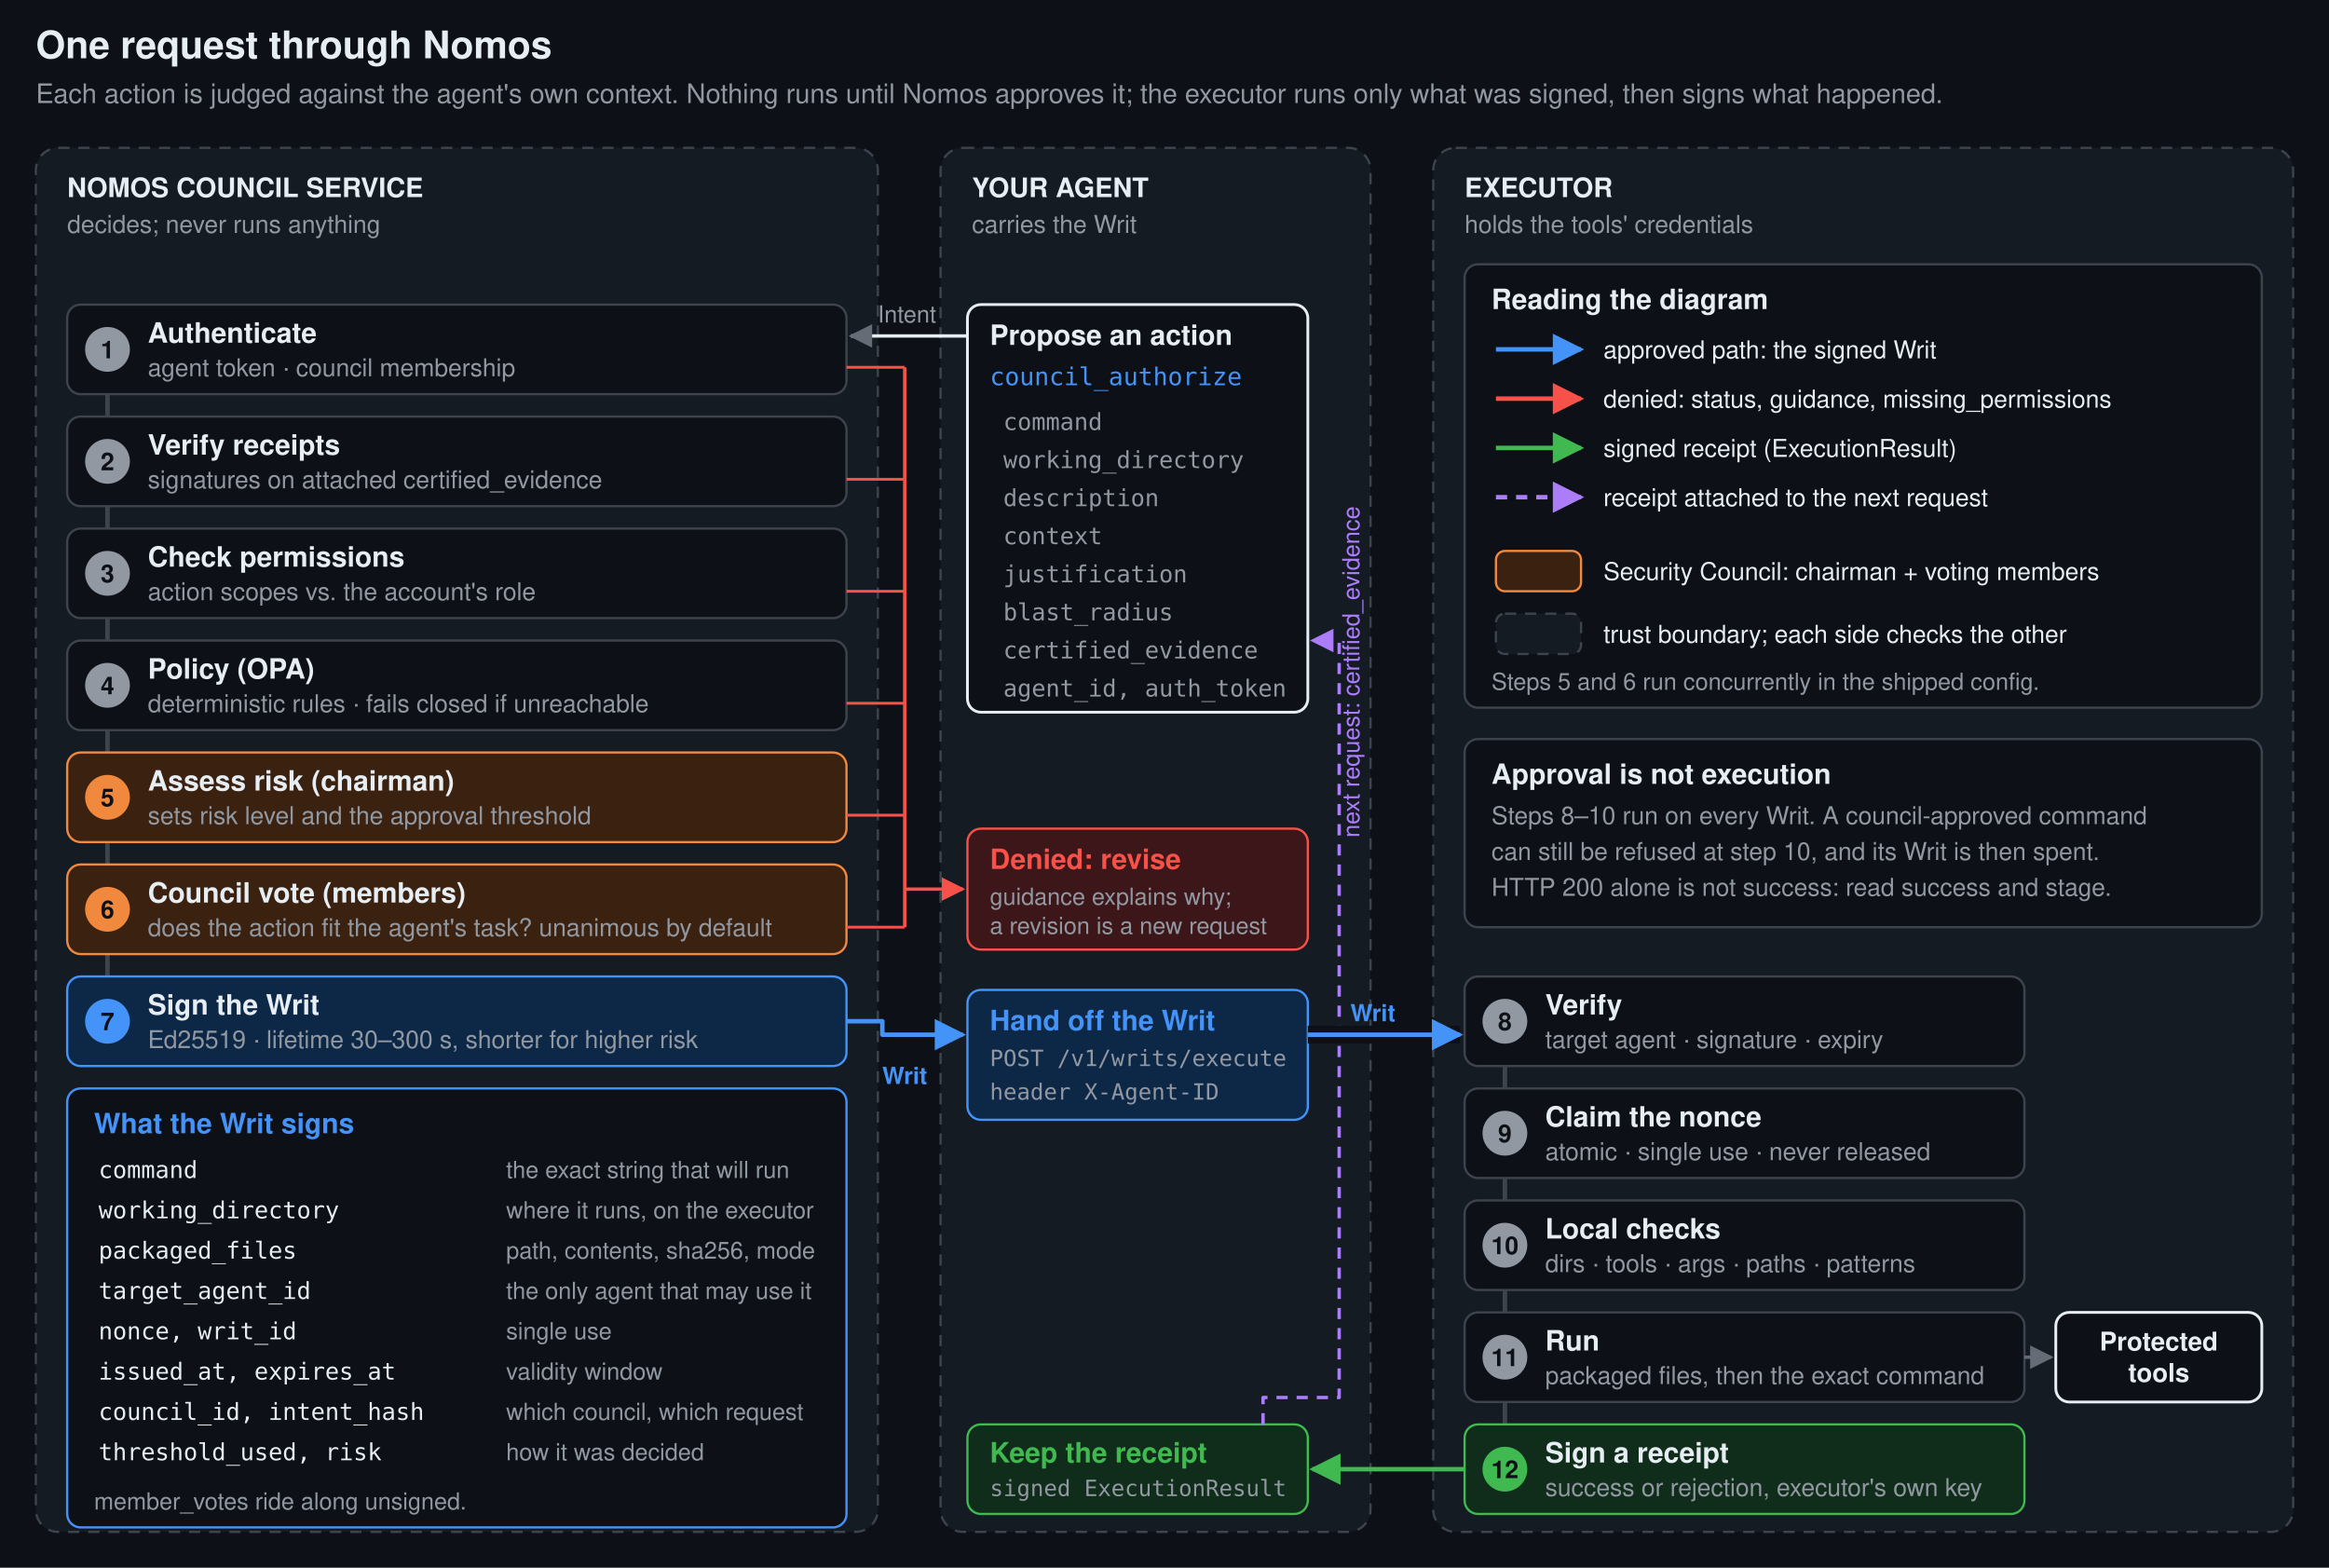
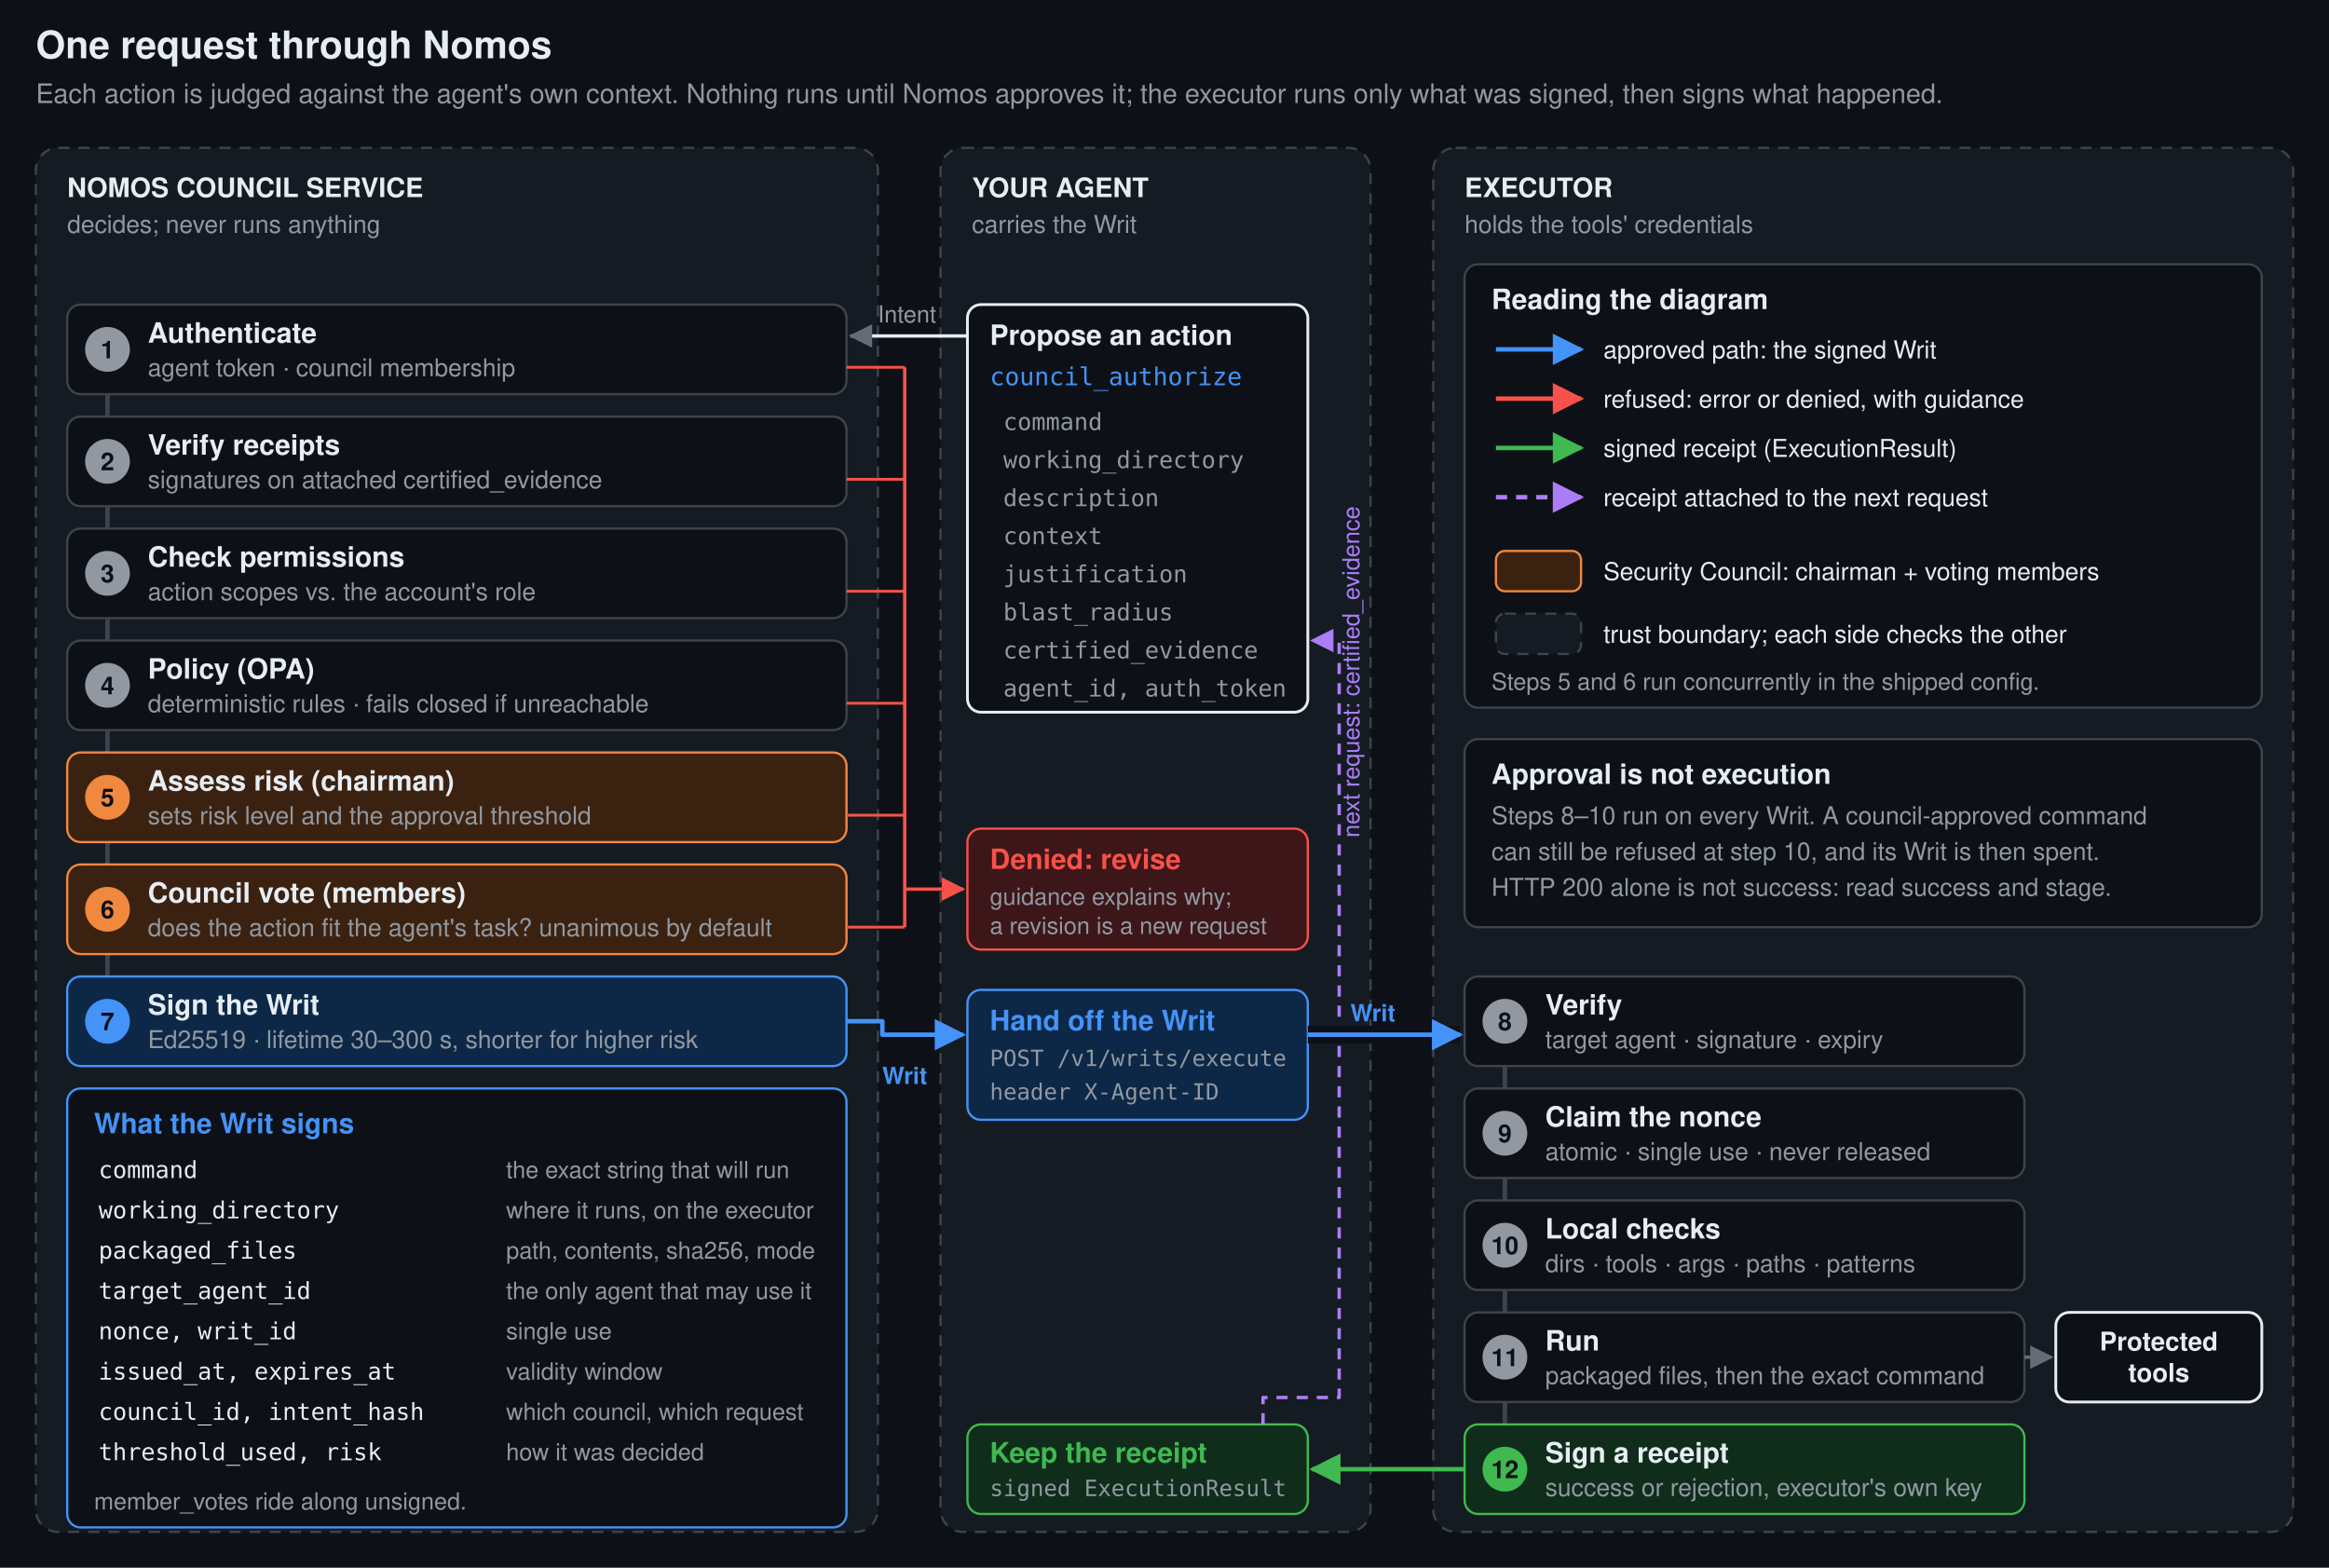
<svg xmlns="http://www.w3.org/2000/svg" viewBox="0 0 1040 700" width="1040" height="700" role="img">
  <defs>
    <marker id="arrow-edge" viewBox="0 0 10 10" refX="9" refY="5" markerWidth="7" markerHeight="7" orient="auto-start-reverse">
      <path d="M0 0L10 5L0 10z" fill="#656c76" />
    </marker>
    <marker id="arrow-blue" viewBox="0 0 10 10" refX="9" refY="5" markerWidth="7" markerHeight="7" orient="auto-start-reverse">
      <path d="M0 0L10 5L0 10z" fill="#4493f8" />
    </marker>
    <marker id="arrow-red" viewBox="0 0 10 10" refX="9" refY="5" markerWidth="7" markerHeight="7" orient="auto-start-reverse">
      <path d="M0 0L10 5L0 10z" fill="#f85149" />
    </marker>
    <marker id="arrow-green" viewBox="0 0 10 10" refX="9" refY="5" markerWidth="7" markerHeight="7" orient="auto-start-reverse">
      <path d="M0 0L10 5L0 10z" fill="#3fb950" />
    </marker>
    <marker id="arrow-purple" viewBox="0 0 10 10" refX="9" refY="5" markerWidth="7" markerHeight="7" orient="auto-start-reverse">
      <path d="M0 0L10 5L0 10z" fill="#ab7df8" />
    </marker>
  </defs>
  <rect width="1040" height="700" fill="#0d1117" />
  <text x="16" y="26" font-family="-apple-system, 'Segoe UI', Helvetica, Arial, sans-serif" font-size="17" font-weight="700" fill="#e6edf3" text-anchor="start">One request through Nomos</text>
  <text x="16" y="46" font-family="-apple-system, 'Segoe UI', Helvetica, Arial, sans-serif" font-size="12" font-weight="400" fill="#9198a1" text-anchor="start">Each action is judged against the agent's own context. Nothing runs until Nomos approves it; the executor runs only what was signed, then signs what happened.</text>
  <rect x="16" y="66" width="376" height="618" rx="10" fill="#151b23" stroke="#3d444d" stroke-width="1.0" stroke-dasharray="5 4" />
  <text x="30" y="88" font-family="-apple-system, 'Segoe UI', Helvetica, Arial, sans-serif" font-size="12" font-weight="700" fill="#e6edf3" text-anchor="start">NOMOS COUNCIL SERVICE</text>
  <text x="30" y="104" font-family="-apple-system, 'Segoe UI', Helvetica, Arial, sans-serif" font-size="11" font-weight="400" fill="#9198a1" text-anchor="start">decides; never runs anything</text>
  <rect x="420" y="66" width="192" height="618" rx="10" fill="#151b23" stroke="#3d444d" stroke-width="1.0" stroke-dasharray="5 4" />
  <text x="434" y="88" font-family="-apple-system, 'Segoe UI', Helvetica, Arial, sans-serif" font-size="12" font-weight="700" fill="#e6edf3" text-anchor="start">YOUR AGENT</text>
  <text x="434" y="104" font-family="-apple-system, 'Segoe UI', Helvetica, Arial, sans-serif" font-size="11" font-weight="400" fill="#9198a1" text-anchor="start">carries the Writ</text>
  <rect x="640" y="66" width="384" height="618" rx="10" fill="#151b23" stroke="#3d444d" stroke-width="1.0" stroke-dasharray="5 4" />
  <text x="654" y="88" font-family="-apple-system, 'Segoe UI', Helvetica, Arial, sans-serif" font-size="12" font-weight="700" fill="#e6edf3" text-anchor="start">EXECUTOR</text>
  <text x="654" y="104" font-family="-apple-system, 'Segoe UI', Helvetica, Arial, sans-serif" font-size="11" font-weight="400" fill="#9198a1" text-anchor="start">holds the tools' credentials</text>
  <path d="M48 156V456" fill="none" stroke="#3d444d" stroke-width="2" stroke-linejoin="round" />
  <rect x="30" y="136" width="348" height="40" rx="6" fill="#0d1117" stroke="#3d444d" stroke-width="1.0" />
  <circle cx="48" cy="156" r="10" fill="#9198a1" />
  <text x="48" y="160" font-family="-apple-system, 'Segoe UI', Helvetica, Arial, sans-serif" font-size="11" font-weight="700" fill="#0d1117" text-anchor="middle">1</text>
  <text x="66" y="153" font-family="-apple-system, 'Segoe UI', Helvetica, Arial, sans-serif" font-size="12.5" font-weight="600" fill="#e6edf3" text-anchor="start">Authenticate</text>
  <text x="66" y="168" font-family="-apple-system, 'Segoe UI', Helvetica, Arial, sans-serif" font-size="11" font-weight="400" fill="#9198a1" text-anchor="start">agent token · council membership</text>
  <rect x="30" y="186" width="348" height="40" rx="6" fill="#0d1117" stroke="#3d444d" stroke-width="1.0" />
  <circle cx="48" cy="206" r="10" fill="#9198a1" />
  <text x="48" y="210" font-family="-apple-system, 'Segoe UI', Helvetica, Arial, sans-serif" font-size="11" font-weight="700" fill="#0d1117" text-anchor="middle">2</text>
  <text x="66" y="203" font-family="-apple-system, 'Segoe UI', Helvetica, Arial, sans-serif" font-size="12.5" font-weight="600" fill="#e6edf3" text-anchor="start">Verify receipts</text>
  <text x="66" y="218" font-family="-apple-system, 'Segoe UI', Helvetica, Arial, sans-serif" font-size="11" font-weight="400" fill="#9198a1" text-anchor="start">signatures on attached certified_evidence</text>
  <rect x="30" y="236" width="348" height="40" rx="6" fill="#0d1117" stroke="#3d444d" stroke-width="1.0" />
  <circle cx="48" cy="256" r="10" fill="#9198a1" />
  <text x="48" y="260" font-family="-apple-system, 'Segoe UI', Helvetica, Arial, sans-serif" font-size="11" font-weight="700" fill="#0d1117" text-anchor="middle">3</text>
  <text x="66" y="253" font-family="-apple-system, 'Segoe UI', Helvetica, Arial, sans-serif" font-size="12.5" font-weight="600" fill="#e6edf3" text-anchor="start">Check permissions</text>
  <text x="66" y="268" font-family="-apple-system, 'Segoe UI', Helvetica, Arial, sans-serif" font-size="11" font-weight="400" fill="#9198a1" text-anchor="start">action scopes vs. the account's role</text>
  <rect x="30" y="286" width="348" height="40" rx="6" fill="#0d1117" stroke="#3d444d" stroke-width="1.0" />
  <circle cx="48" cy="306" r="10" fill="#9198a1" />
  <text x="48" y="310" font-family="-apple-system, 'Segoe UI', Helvetica, Arial, sans-serif" font-size="11" font-weight="700" fill="#0d1117" text-anchor="middle">4</text>
  <text x="66" y="303" font-family="-apple-system, 'Segoe UI', Helvetica, Arial, sans-serif" font-size="12.5" font-weight="600" fill="#e6edf3" text-anchor="start">Policy (OPA)</text>
  <text x="66" y="318" font-family="-apple-system, 'Segoe UI', Helvetica, Arial, sans-serif" font-size="11" font-weight="400" fill="#9198a1" text-anchor="start">deterministic rules · fails closed if unreachable</text>
  <rect x="30" y="336" width="348" height="40" rx="6" fill="#3b2210" stroke="#f0883e" stroke-width="1.0" />
  <circle cx="48" cy="356" r="10" fill="#f0883e" />
  <text x="48" y="360" font-family="-apple-system, 'Segoe UI', Helvetica, Arial, sans-serif" font-size="11" font-weight="700" fill="#0d1117" text-anchor="middle">5</text>
  <text x="66" y="353" font-family="-apple-system, 'Segoe UI', Helvetica, Arial, sans-serif" font-size="12.5" font-weight="600" fill="#e6edf3" text-anchor="start">Assess risk (chairman)</text>
  <text x="66" y="368" font-family="-apple-system, 'Segoe UI', Helvetica, Arial, sans-serif" font-size="11" font-weight="400" fill="#9198a1" text-anchor="start">sets risk level and the approval threshold</text>
  <rect x="30" y="386" width="348" height="40" rx="6" fill="#3b2210" stroke="#f0883e" stroke-width="1.0" />
  <circle cx="48" cy="406" r="10" fill="#f0883e" />
  <text x="48" y="410" font-family="-apple-system, 'Segoe UI', Helvetica, Arial, sans-serif" font-size="11" font-weight="700" fill="#0d1117" text-anchor="middle">6</text>
  <text x="66" y="403" font-family="-apple-system, 'Segoe UI', Helvetica, Arial, sans-serif" font-size="12.5" font-weight="600" fill="#e6edf3" text-anchor="start">Council vote (members)</text>
  <text x="66" y="418" font-family="-apple-system, 'Segoe UI', Helvetica, Arial, sans-serif" font-size="11" font-weight="400" fill="#9198a1" text-anchor="start">does the action fit the agent's task? unanimous by default</text>
  <rect x="30" y="436" width="348" height="40" rx="6" fill="#0d2847" stroke="#4493f8" stroke-width="1.0" />
  <circle cx="48" cy="456" r="10" fill="#4493f8" />
  <text x="48" y="460" font-family="-apple-system, 'Segoe UI', Helvetica, Arial, sans-serif" font-size="11" font-weight="700" fill="#0d1117" text-anchor="middle">7</text>
  <text x="66" y="453" font-family="-apple-system, 'Segoe UI', Helvetica, Arial, sans-serif" font-size="12.5" font-weight="600" fill="#e6edf3" text-anchor="start">Sign the Writ</text>
  <text x="66" y="468" font-family="-apple-system, 'Segoe UI', Helvetica, Arial, sans-serif" font-size="11" font-weight="400" fill="#9198a1" text-anchor="start">Ed25519 · lifetime 30–300 s, shorter for higher risk</text>
  <path d="M672 456V656" fill="none" stroke="#3d444d" stroke-width="2" stroke-linejoin="round" />
  <rect x="654" y="436" width="250" height="40" rx="6" fill="#0d1117" stroke="#3d444d" stroke-width="1.0" />
  <circle cx="672" cy="456" r="10" fill="#9198a1" />
  <text x="672" y="460" font-family="-apple-system, 'Segoe UI', Helvetica, Arial, sans-serif" font-size="11" font-weight="700" fill="#0d1117" text-anchor="middle">8</text>
  <text x="690" y="453" font-family="-apple-system, 'Segoe UI', Helvetica, Arial, sans-serif" font-size="12.5" font-weight="600" fill="#e6edf3" text-anchor="start">Verify</text>
  <text x="690" y="468" font-family="-apple-system, 'Segoe UI', Helvetica, Arial, sans-serif" font-size="11" font-weight="400" fill="#9198a1" text-anchor="start">target agent · signature · expiry</text>
  <rect x="654" y="486" width="250" height="40" rx="6" fill="#0d1117" stroke="#3d444d" stroke-width="1.0" />
  <circle cx="672" cy="506" r="10" fill="#9198a1" />
  <text x="672" y="510" font-family="-apple-system, 'Segoe UI', Helvetica, Arial, sans-serif" font-size="11" font-weight="700" fill="#0d1117" text-anchor="middle">9</text>
  <text x="690" y="503" font-family="-apple-system, 'Segoe UI', Helvetica, Arial, sans-serif" font-size="12.5" font-weight="600" fill="#e6edf3" text-anchor="start">Claim the nonce</text>
  <text x="690" y="518" font-family="-apple-system, 'Segoe UI', Helvetica, Arial, sans-serif" font-size="11" font-weight="400" fill="#9198a1" text-anchor="start">atomic · single use · never released</text>
  <rect x="654" y="536" width="250" height="40" rx="6" fill="#0d1117" stroke="#3d444d" stroke-width="1.0" />
  <circle cx="672" cy="556" r="10" fill="#9198a1" />
  <text x="672" y="560" font-family="-apple-system, 'Segoe UI', Helvetica, Arial, sans-serif" font-size="11" font-weight="700" fill="#0d1117" text-anchor="middle">10</text>
  <text x="690" y="553" font-family="-apple-system, 'Segoe UI', Helvetica, Arial, sans-serif" font-size="12.5" font-weight="600" fill="#e6edf3" text-anchor="start">Local checks</text>
  <text x="690" y="568" font-family="-apple-system, 'Segoe UI', Helvetica, Arial, sans-serif" font-size="11" font-weight="400" fill="#9198a1" text-anchor="start">dirs · tools · args · paths · patterns</text>
  <rect x="654" y="586" width="250" height="40" rx="6" fill="#0d1117" stroke="#3d444d" stroke-width="1.0" />
  <circle cx="672" cy="606" r="10" fill="#9198a1" />
  <text x="672" y="610" font-family="-apple-system, 'Segoe UI', Helvetica, Arial, sans-serif" font-size="11" font-weight="700" fill="#0d1117" text-anchor="middle">11</text>
  <text x="690" y="603" font-family="-apple-system, 'Segoe UI', Helvetica, Arial, sans-serif" font-size="12.5" font-weight="600" fill="#e6edf3" text-anchor="start">Run</text>
  <text x="690" y="618" font-family="-apple-system, 'Segoe UI', Helvetica, Arial, sans-serif" font-size="11" font-weight="400" fill="#9198a1" text-anchor="start">packaged files, then the exact command</text>
  <rect x="654" y="636" width="250" height="40" rx="6" fill="#0f2d1a" stroke="#3fb950" stroke-width="1.0" />
  <circle cx="672" cy="656" r="10" fill="#3fb950" />
  <text x="672" y="660" font-family="-apple-system, 'Segoe UI', Helvetica, Arial, sans-serif" font-size="11" font-weight="700" fill="#0d1117" text-anchor="middle">12</text>
  <text x="690" y="653" font-family="-apple-system, 'Segoe UI', Helvetica, Arial, sans-serif" font-size="12.5" font-weight="600" fill="#e6edf3" text-anchor="start">Sign a receipt</text>
  <text x="690" y="668" font-family="-apple-system, 'Segoe UI', Helvetica, Arial, sans-serif" font-size="11" font-weight="400" fill="#9198a1" text-anchor="start">success or rejection, executor's own key</text>
  <rect x="918" y="586" width="92" height="40" rx="6" fill="#0d1117" stroke="#e6edf3" stroke-width="1.25" />
  <text x="964" y="603" font-family="-apple-system, 'Segoe UI', Helvetica, Arial, sans-serif" font-size="11.5" font-weight="600" fill="#e6edf3" text-anchor="middle">Protected</text>
  <text x="964" y="617" font-family="-apple-system, 'Segoe UI', Helvetica, Arial, sans-serif" font-size="11.5" font-weight="600" fill="#e6edf3" text-anchor="middle">tools</text>
  <path d="M904 606H916" fill="none" stroke="#656c76" stroke-width="1.5" stroke-linejoin="round" marker-end="url(#arrow-edge)" />
  <rect x="432" y="136" width="152" height="182" rx="6" fill="#0d1117" stroke="#e6edf3" stroke-width="1.25" />
  <text x="442" y="154" font-family="-apple-system, 'Segoe UI', Helvetica, Arial, sans-serif" font-size="12.5" font-weight="600" fill="#e6edf3" text-anchor="start">Propose an action</text>
  <text x="442" y="172" font-family="ui-monospace, SFMono-Regular, Menlo, Consolas, monospace" font-size="11" font-weight="400" fill="#4493f8" text-anchor="start">council_authorize</text>
  <text x="448" y="192" font-family="ui-monospace, SFMono-Regular, Menlo, Consolas, monospace" font-size="10.5" font-weight="400" fill="#9198a1" text-anchor="start">command</text>
  <text x="448" y="209" font-family="ui-monospace, SFMono-Regular, Menlo, Consolas, monospace" font-size="10.5" font-weight="400" fill="#9198a1" text-anchor="start">working_directory</text>
  <text x="448" y="226" font-family="ui-monospace, SFMono-Regular, Menlo, Consolas, monospace" font-size="10.5" font-weight="400" fill="#9198a1" text-anchor="start">description</text>
  <text x="448" y="243" font-family="ui-monospace, SFMono-Regular, Menlo, Consolas, monospace" font-size="10.5" font-weight="400" fill="#9198a1" text-anchor="start">context</text>
  <text x="448" y="260" font-family="ui-monospace, SFMono-Regular, Menlo, Consolas, monospace" font-size="10.5" font-weight="400" fill="#9198a1" text-anchor="start">justification</text>
  <text x="448" y="277" font-family="ui-monospace, SFMono-Regular, Menlo, Consolas, monospace" font-size="10.5" font-weight="400" fill="#9198a1" text-anchor="start">blast_radius</text>
  <text x="448" y="294" font-family="ui-monospace, SFMono-Regular, Menlo, Consolas, monospace" font-size="10.5" font-weight="400" fill="#9198a1" text-anchor="start">certified_evidence</text>
  <text x="448" y="311" font-family="ui-monospace, SFMono-Regular, Menlo, Consolas, monospace" font-size="10.5" font-weight="400" fill="#9198a1" text-anchor="start">agent_id, auth_token</text>
  <rect x="432" y="370" width="152" height="54" rx="6" fill="#3c1618" stroke="#f85149" stroke-width="1.0" />
  <text x="442" y="388" font-family="-apple-system, 'Segoe UI', Helvetica, Arial, sans-serif" font-size="12.5" font-weight="600" fill="#f85149" text-anchor="start">Denied: revise</text>
  <text x="442" y="404" font-family="-apple-system, 'Segoe UI', Helvetica, Arial, sans-serif" font-size="10.5" font-weight="400" fill="#9198a1" text-anchor="start">guidance explains why;</text>
  <text x="442" y="417" font-family="-apple-system, 'Segoe UI', Helvetica, Arial, sans-serif" font-size="10.5" font-weight="400" fill="#9198a1" text-anchor="start">a revision is a new request</text>
  <rect x="432" y="442" width="152" height="58" rx="6" fill="#0d2847" stroke="#4493f8" stroke-width="1.0" />
  <text x="442" y="460" font-family="-apple-system, 'Segoe UI', Helvetica, Arial, sans-serif" font-size="12.5" font-weight="600" fill="#4493f8" text-anchor="start">Hand off the Writ</text>
  <text x="442" y="476" font-family="ui-monospace, SFMono-Regular, Menlo, Consolas, monospace" font-size="10" font-weight="400" fill="#9198a1" text-anchor="start">POST /v1/writs/execute</text>
  <text x="442" y="491" font-family="ui-monospace, SFMono-Regular, Menlo, Consolas, monospace" font-size="10" font-weight="400" fill="#9198a1" text-anchor="start">header X-Agent-ID</text>
  <rect x="432" y="636" width="152" height="40" rx="6" fill="#0f2d1a" stroke="#3fb950" stroke-width="1.0" />
  <text x="442" y="653" font-family="-apple-system, 'Segoe UI', Helvetica, Arial, sans-serif" font-size="12.5" font-weight="600" fill="#3fb950" text-anchor="start">Keep the receipt</text>
  <text x="442" y="668" font-family="ui-monospace, SFMono-Regular, Menlo, Consolas, monospace" font-size="10" font-weight="400" fill="#9198a1" text-anchor="start">signed ExecutionResult</text>
  <path d="M564 636V624H598V286H586" fill="none" stroke="#ab7df8" stroke-width="1.5" stroke-linejoin="round" stroke-dasharray="5 4" marker-end="url(#arrow-purple)" />
  <text x="607" y="300" font-family="-apple-system, 'Segoe UI', Helvetica, Arial, sans-serif" font-size="10.5" font-weight="400" fill="#ab7df8" text-anchor="middle" transform="rotate(-90 607 300)">next request: certified_evidence</text>
  <path d="M432 150H380" fill="none" stroke="#e6edf3" stroke-width="1.5" stroke-linejoin="round" marker-end="url(#arrow-edge)" />
  <text x="405" y="144" font-family="-apple-system, 'Segoe UI', Helvetica, Arial, sans-serif" font-size="10.5" font-weight="400" fill="#9198a1" text-anchor="middle">Intent</text>
  <path d="M378 164H404" fill="none" stroke="#f85149" stroke-width="1.25" stroke-linejoin="round" />
  <path d="M378 214H404" fill="none" stroke="#f85149" stroke-width="1.25" stroke-linejoin="round" />
  <path d="M378 264H404" fill="none" stroke="#f85149" stroke-width="1.25" stroke-linejoin="round" />
  <path d="M378 314H404" fill="none" stroke="#f85149" stroke-width="1.25" stroke-linejoin="round" />
  <path d="M378 364H404" fill="none" stroke="#f85149" stroke-width="1.25" stroke-linejoin="round" />
  <path d="M378 414H404" fill="none" stroke="#f85149" stroke-width="1.25" stroke-linejoin="round" />
  <path d="M404 164V414" fill="none" stroke="#f85149" stroke-width="1.5" stroke-linejoin="round" />
  <path d="M404 397H430" fill="none" stroke="#f85149" stroke-width="1.5" stroke-linejoin="round" marker-end="url(#arrow-red)" />
  <path d="M378 456H394V462H430" fill="none" stroke="#4493f8" stroke-width="2" stroke-linejoin="round" marker-end="url(#arrow-blue)" />
  <text x="404" y="484" font-family="-apple-system, 'Segoe UI', Helvetica, Arial, sans-serif" font-size="10.5" font-weight="600" fill="#4493f8" text-anchor="middle">Writ</text>
  <path d="M584 462H652" fill="none" stroke="#0d1117" stroke-width="8" />
  <path d="M584 462H652" fill="none" stroke="#4493f8" stroke-width="2" stroke-linejoin="round" marker-end="url(#arrow-blue)" />
  <text x="603" y="456" font-family="-apple-system, 'Segoe UI', Helvetica, Arial, sans-serif" font-size="10.5" font-weight="600" fill="#4493f8" text-anchor="start">Writ</text>
  <path d="M654 656H586" fill="none" stroke="#3fb950" stroke-width="2" stroke-linejoin="round" marker-end="url(#arrow-green)" />
  <rect x="30" y="486" width="348" height="196" rx="6" fill="#0d1117" stroke="#4493f8" stroke-width="1.0" />
  <text x="42" y="506" font-family="-apple-system, 'Segoe UI', Helvetica, Arial, sans-serif" font-size="12.5" font-weight="600" fill="#4493f8" text-anchor="start">What the Writ signs</text>
  <text x="44" y="526" font-family="ui-monospace, SFMono-Regular, Menlo, Consolas, monospace" font-size="10.5" font-weight="400" fill="#e6edf3" text-anchor="start">command</text>
  <text x="226" y="526" font-family="-apple-system, 'Segoe UI', Helvetica, Arial, sans-serif" font-size="10.5" font-weight="400" fill="#9198a1" text-anchor="start">the exact string that will run</text>
  <text x="44" y="544" font-family="ui-monospace, SFMono-Regular, Menlo, Consolas, monospace" font-size="10.5" font-weight="400" fill="#e6edf3" text-anchor="start">working_directory</text>
  <text x="226" y="544" font-family="-apple-system, 'Segoe UI', Helvetica, Arial, sans-serif" font-size="10.5" font-weight="400" fill="#9198a1" text-anchor="start">where it runs, on the executor</text>
  <text x="44" y="562" font-family="ui-monospace, SFMono-Regular, Menlo, Consolas, monospace" font-size="10.5" font-weight="400" fill="#e6edf3" text-anchor="start">packaged_files</text>
  <text x="226" y="562" font-family="-apple-system, 'Segoe UI', Helvetica, Arial, sans-serif" font-size="10.5" font-weight="400" fill="#9198a1" text-anchor="start">path, contents, sha256, mode</text>
  <text x="44" y="580" font-family="ui-monospace, SFMono-Regular, Menlo, Consolas, monospace" font-size="10.5" font-weight="400" fill="#e6edf3" text-anchor="start">target_agent_id</text>
  <text x="226" y="580" font-family="-apple-system, 'Segoe UI', Helvetica, Arial, sans-serif" font-size="10.5" font-weight="400" fill="#9198a1" text-anchor="start">the only agent that may use it</text>
  <text x="44" y="598" font-family="ui-monospace, SFMono-Regular, Menlo, Consolas, monospace" font-size="10.5" font-weight="400" fill="#e6edf3" text-anchor="start">nonce, writ_id</text>
  <text x="226" y="598" font-family="-apple-system, 'Segoe UI', Helvetica, Arial, sans-serif" font-size="10.5" font-weight="400" fill="#9198a1" text-anchor="start">single use</text>
  <text x="44" y="616" font-family="ui-monospace, SFMono-Regular, Menlo, Consolas, monospace" font-size="10.5" font-weight="400" fill="#e6edf3" text-anchor="start">issued_at, expires_at</text>
  <text x="226" y="616" font-family="-apple-system, 'Segoe UI', Helvetica, Arial, sans-serif" font-size="10.5" font-weight="400" fill="#9198a1" text-anchor="start">validity window</text>
  <text x="44" y="634" font-family="ui-monospace, SFMono-Regular, Menlo, Consolas, monospace" font-size="10.5" font-weight="400" fill="#e6edf3" text-anchor="start">council_id, intent_hash</text>
  <text x="226" y="634" font-family="-apple-system, 'Segoe UI', Helvetica, Arial, sans-serif" font-size="10.5" font-weight="400" fill="#9198a1" text-anchor="start">which council, which request</text>
  <text x="44" y="652" font-family="ui-monospace, SFMono-Regular, Menlo, Consolas, monospace" font-size="10.5" font-weight="400" fill="#e6edf3" text-anchor="start">threshold_used, risk</text>
  <text x="226" y="652" font-family="-apple-system, 'Segoe UI', Helvetica, Arial, sans-serif" font-size="10.5" font-weight="400" fill="#9198a1" text-anchor="start">how it was decided</text>
  <text x="42" y="674" font-family="-apple-system, 'Segoe UI', Helvetica, Arial, sans-serif" font-size="10.5" font-weight="400" fill="#9198a1" text-anchor="start">member_votes ride along unsigned.</text>
  <rect x="654" y="118" width="356" height="198" rx="6" fill="#0d1117" stroke="#3d444d" stroke-width="1.0" />
  <text x="666" y="138" font-family="-apple-system, 'Segoe UI', Helvetica, Arial, sans-serif" font-size="12.5" font-weight="600" fill="#e6edf3" text-anchor="start">Reading the diagram</text>
  <path d="M668 156H706" fill="none" stroke="#4493f8" stroke-width="2" stroke-linejoin="round" marker-end="url(#arrow-blue)" />
  <text x="716" y="160" font-family="-apple-system, 'Segoe UI', Helvetica, Arial, sans-serif" font-size="11" font-weight="400" fill="#e6edf3" text-anchor="start">approved path: the signed Writ</text>
  <path d="M668 178H706" fill="none" stroke="#f85149" stroke-width="2" stroke-linejoin="round" marker-end="url(#arrow-red)" />
-   <text x="716" y="182" font-family="-apple-system, 'Segoe UI', Helvetica, Arial, sans-serif" font-size="11" font-weight="400" fill="#e6edf3" text-anchor="start">denied: status, guidance, missing_permissions</text>
+   <text x="716" y="182" font-family="-apple-system, 'Segoe UI', Helvetica, Arial, sans-serif" font-size="11" font-weight="400" fill="#e6edf3" text-anchor="start">refused: error or denied, with guidance</text>
  <path d="M668 200H706" fill="none" stroke="#3fb950" stroke-width="2" stroke-linejoin="round" marker-end="url(#arrow-green)" />
  <text x="716" y="204" font-family="-apple-system, 'Segoe UI', Helvetica, Arial, sans-serif" font-size="11" font-weight="400" fill="#e6edf3" text-anchor="start">signed receipt (ExecutionResult)</text>
  <path d="M668 222H706" fill="none" stroke="#ab7df8" stroke-width="2" stroke-linejoin="round" stroke-dasharray="5 4" marker-end="url(#arrow-purple)" />
  <text x="716" y="226" font-family="-apple-system, 'Segoe UI', Helvetica, Arial, sans-serif" font-size="11" font-weight="400" fill="#e6edf3" text-anchor="start">receipt attached to the next request</text>
  <rect x="668" y="246" width="38" height="18" rx="4" fill="#3b2210" stroke="#f0883e" stroke-width="1.0" />
  <text x="716" y="259" font-family="-apple-system, 'Segoe UI', Helvetica, Arial, sans-serif" font-size="11" font-weight="400" fill="#e6edf3" text-anchor="start">Security Council: chairman + voting members</text>
  <rect x="668" y="274" width="38" height="18" rx="4" fill="#151b23" stroke="#3d444d" stroke-width="1.0" stroke-dasharray="5 4" />
  <text x="716" y="287" font-family="-apple-system, 'Segoe UI', Helvetica, Arial, sans-serif" font-size="11" font-weight="400" fill="#e6edf3" text-anchor="start">trust boundary; each side checks the other</text>
  <text x="666" y="308" font-family="-apple-system, 'Segoe UI', Helvetica, Arial, sans-serif" font-size="10.5" font-weight="400" fill="#9198a1" text-anchor="start">Steps 5 and 6 run concurrently in the shipped config.</text>
  <rect x="654" y="330" width="356" height="84" rx="6" fill="#0d1117" stroke="#3d444d" stroke-width="1.0" />
  <text x="666" y="350" font-family="-apple-system, 'Segoe UI', Helvetica, Arial, sans-serif" font-size="12.5" font-weight="600" fill="#e6edf3" text-anchor="start">Approval is not execution</text>
  <text x="666" y="368" font-family="-apple-system, 'Segoe UI', Helvetica, Arial, sans-serif" font-size="11" font-weight="400" fill="#9198a1" text-anchor="start">Steps 8–10 run on every Writ. A council-approved command</text>
  <text x="666" y="384" font-family="-apple-system, 'Segoe UI', Helvetica, Arial, sans-serif" font-size="11" font-weight="400" fill="#9198a1" text-anchor="start">can still be refused at step 10, and its Writ is then spent.</text>
  <text x="666" y="400" font-family="-apple-system, 'Segoe UI', Helvetica, Arial, sans-serif" font-size="11" font-weight="400" fill="#9198a1" text-anchor="start">HTTP 200 alone is not success: read success and stage.</text>
</svg>
